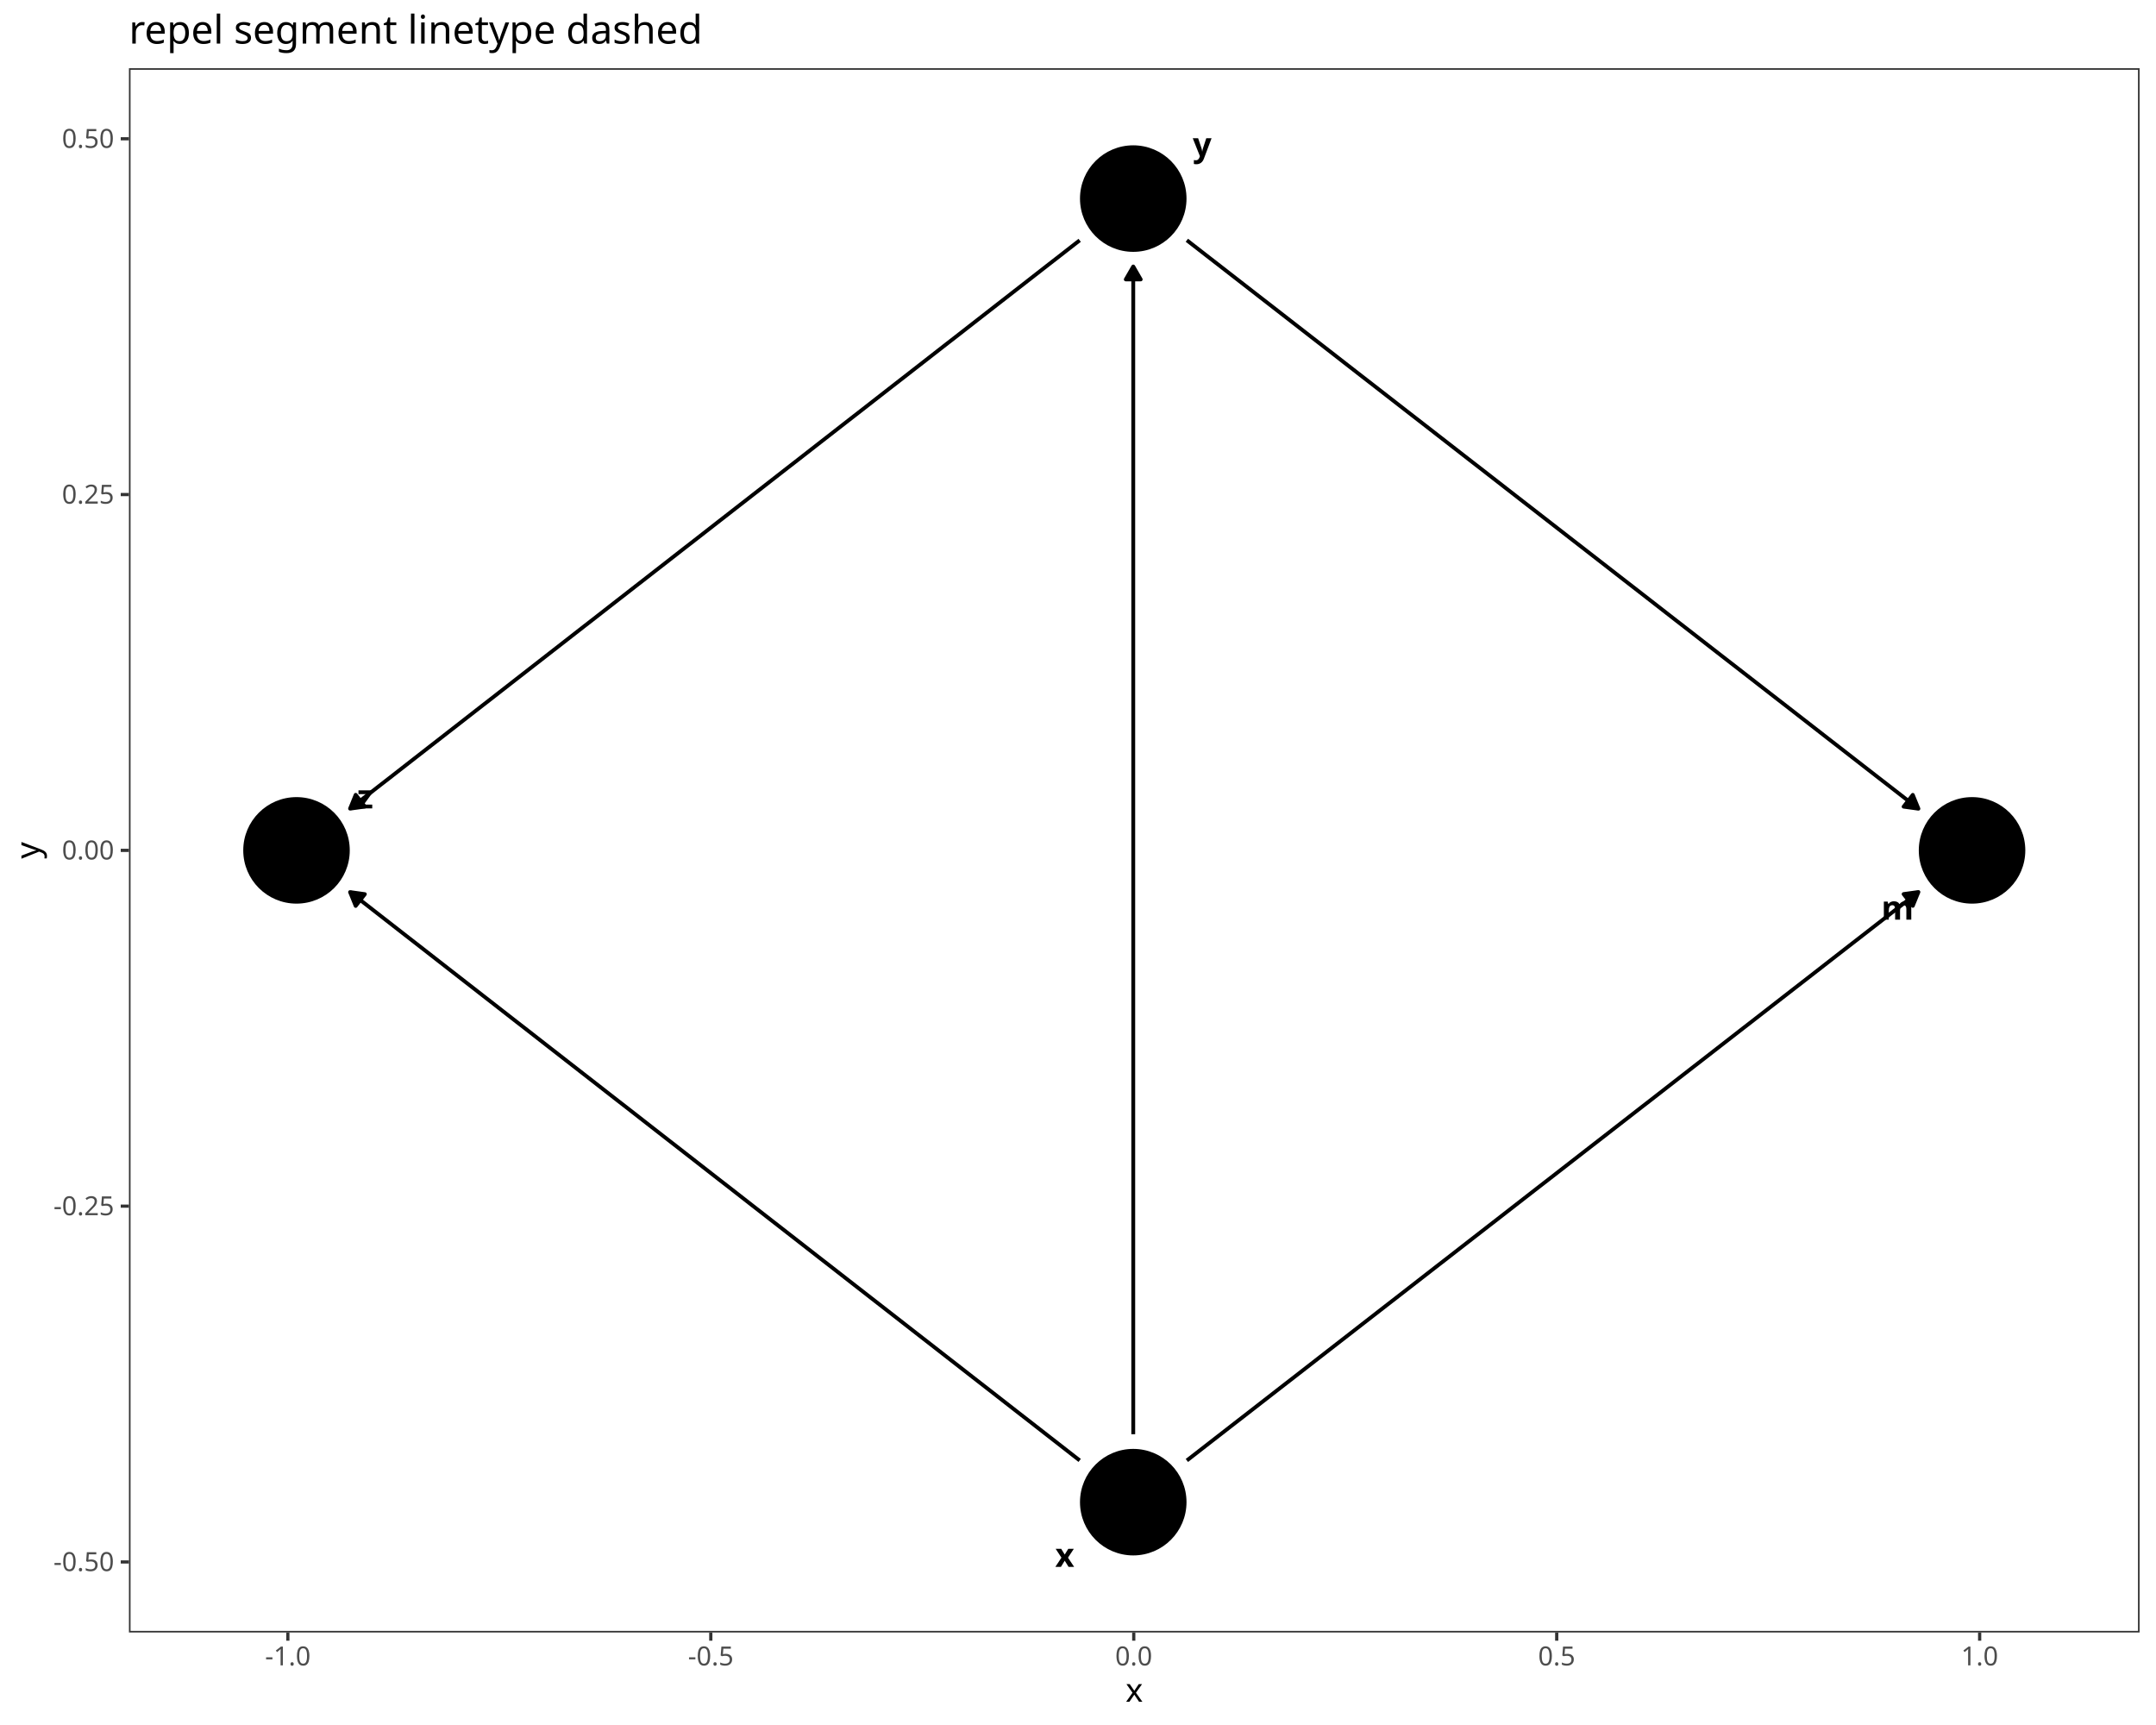
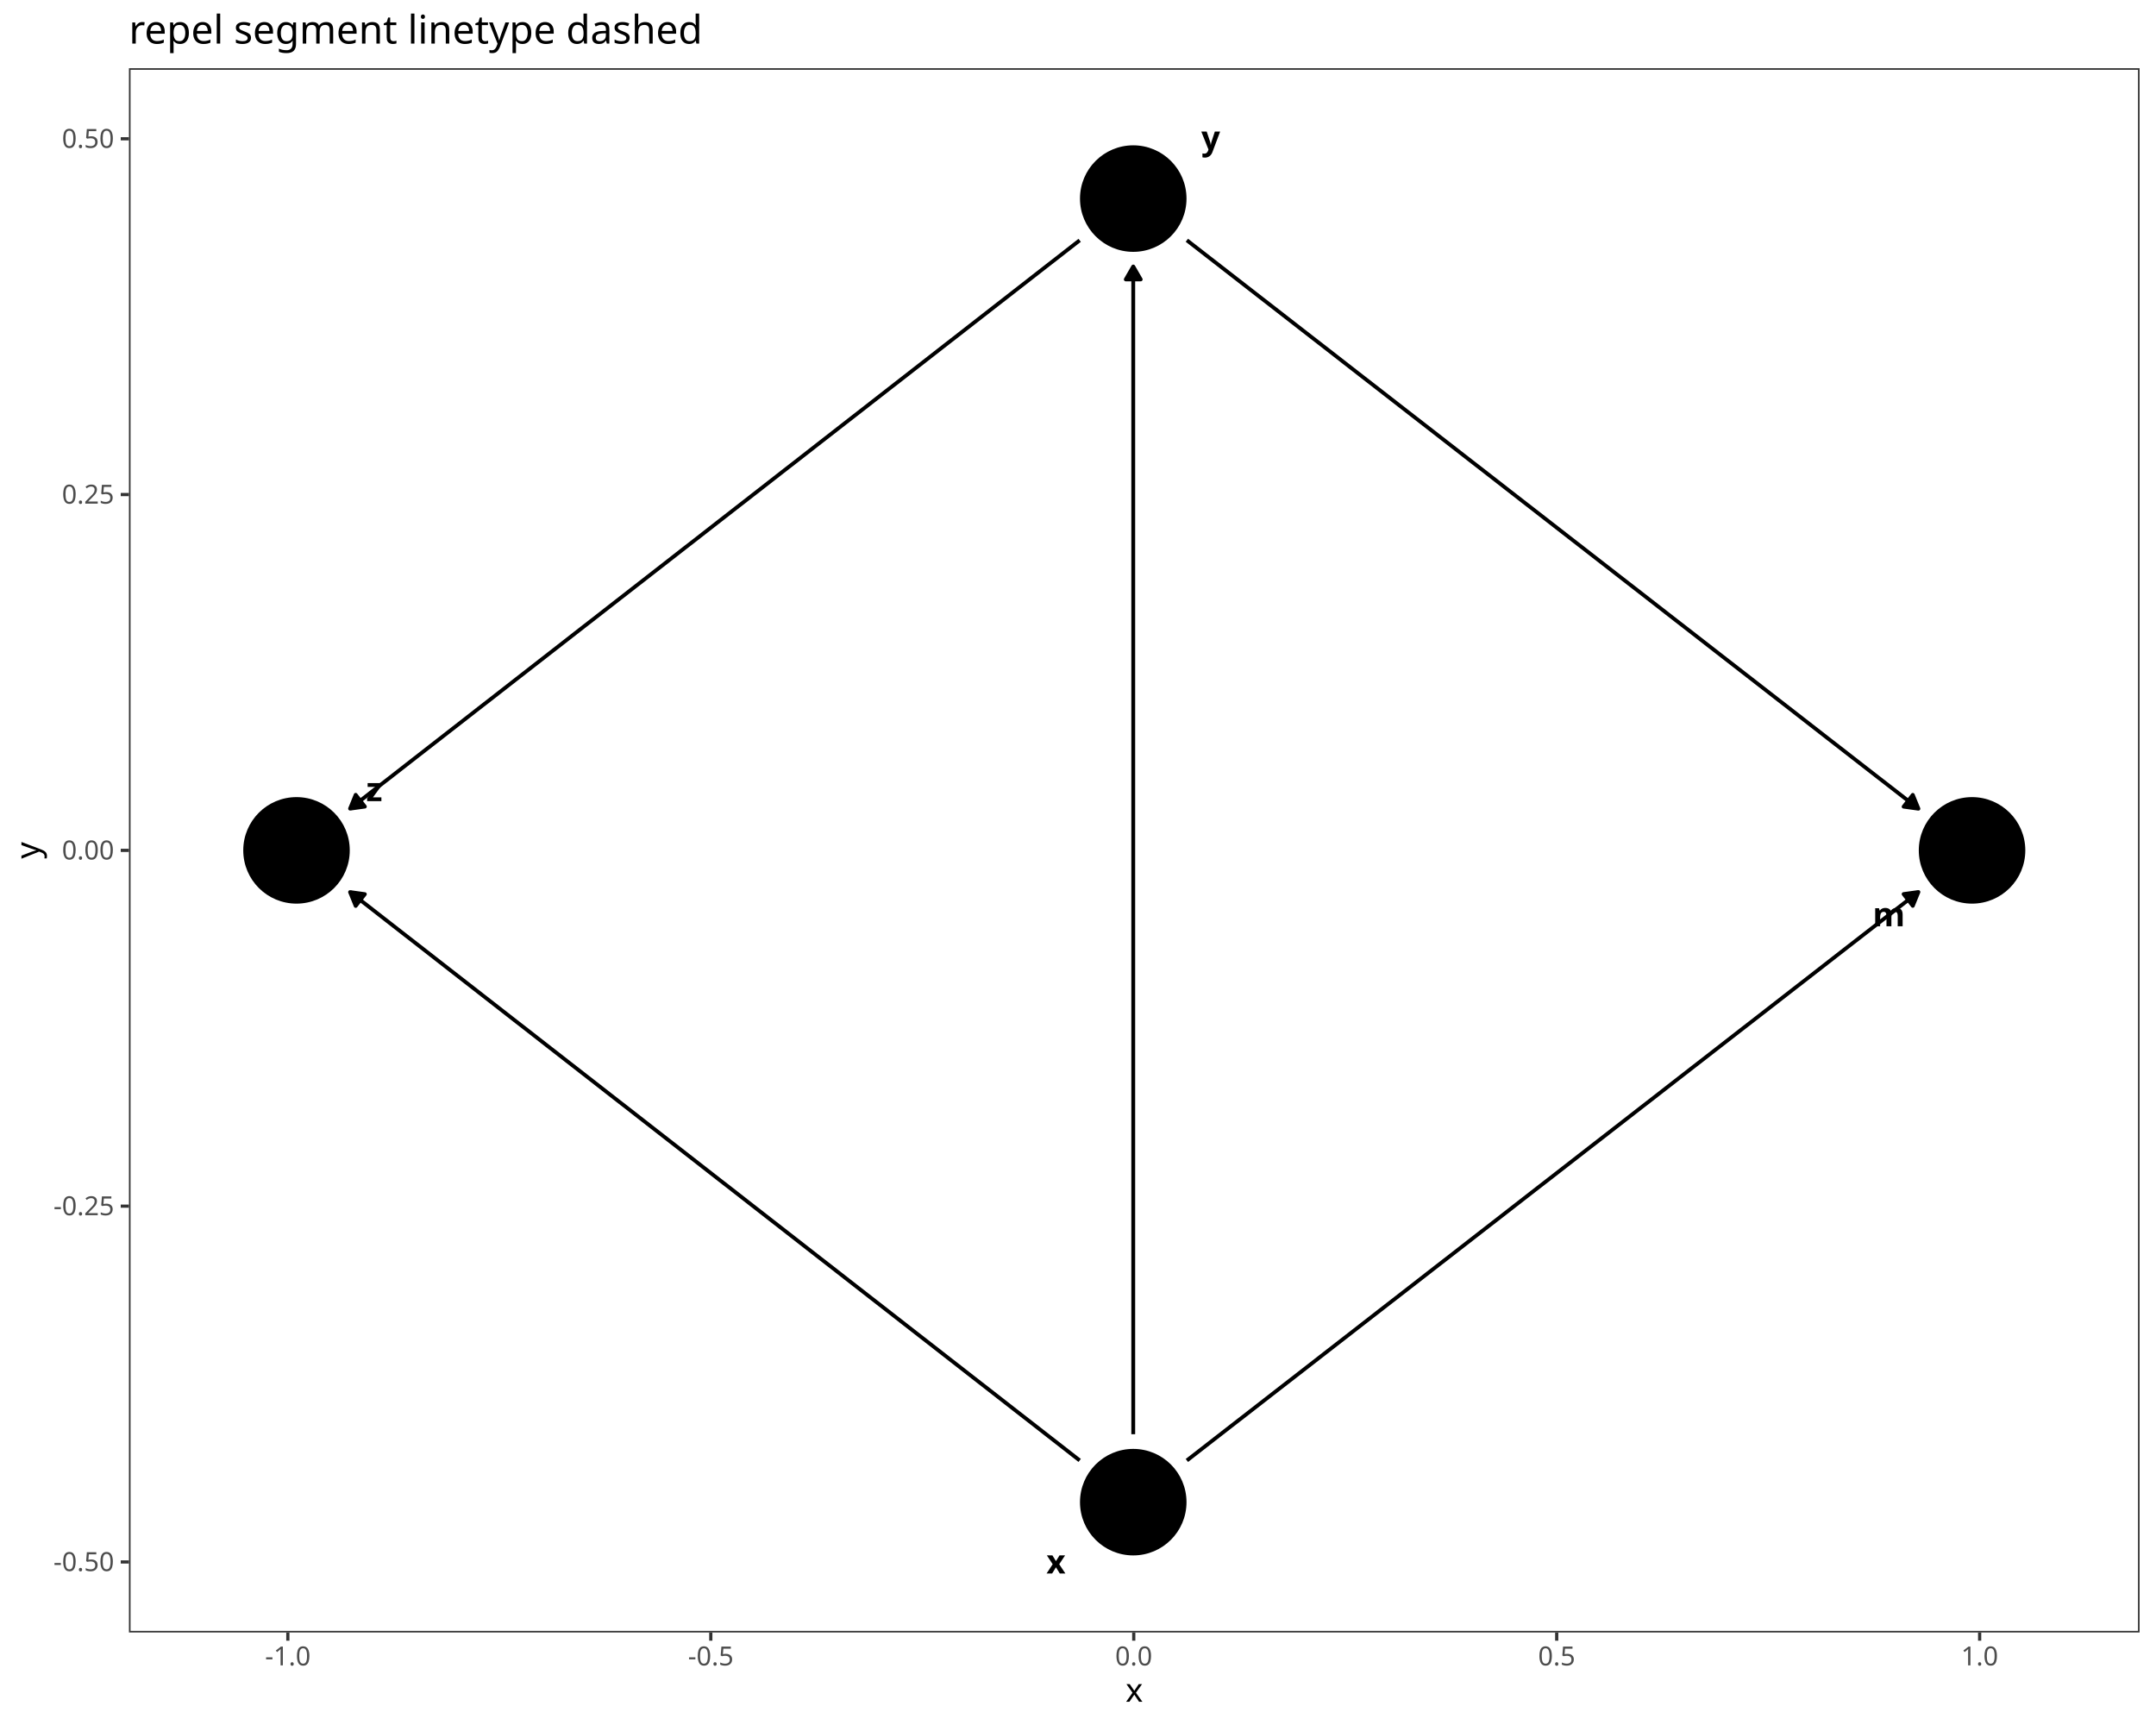
<svg xmlns="http://www.w3.org/2000/svg" class="svglite" data-engine-version="2.0" width="720.00pt" height="576.00pt" viewBox="0 0 720.00 576.00">
  <defs>
    <style type="text/css">
    .svglite line, .svglite polyline, .svglite polygon, .svglite path, .svglite rect, .svglite circle {
      fill: none;
      stroke: #000000;
      stroke-linecap: round;
      stroke-linejoin: round;
      stroke-miterlimit: 10.00;
    }
  </style>
  </defs>
  <rect width="100%" height="100%" style="stroke: none; fill: #FFFFFF;" />
  <defs>
    <clipPath id="cpMC4wMHw3MjAuMDB8MC4wMHw1NzYuMDA=">
      <rect x="0.00" y="0.00" width="720.00" height="576.00" />
    </clipPath>
  </defs>
  <g clip-path="url(#cpMC4wMHw3MjAuMDB8MC4wMHw1NzYuMDA=)">
    <rect x="0.00" y="0.00" width="720.00" height="576.00" style="stroke-width: 1.07; stroke: #FFFFFF; fill: #FFFFFF;" />
  </g>
  <defs>
    <clipPath id="cpNDMuMDZ8NzE0LjUyfDIyLjc4fDU0NS4xMQ==">
      <rect x="43.06" y="22.78" width="671.46" height="522.33" />
    </clipPath>
  </defs>
  <g clip-path="url(#cpNDMuMDZ8NzE0LjUyfDIyLjc4fDU0NS4xMQ==)">
    <rect x="43.06" y="22.78" width="671.46" height="522.33" style="stroke-width: 1.07; stroke: none; fill: #FFFFFF;" />
    <polyline points="396.36,487.67 398.25,486.20 401.08,484.00 403.91,481.80 406.74,479.60 409.57,477.40 412.40,475.20 415.23,473.01 418.06,470.81 420.89,468.61 423.72,466.41 426.55,464.21 429.38,462.01 432.21,459.82 435.04,457.62 437.87,455.42 440.70,453.22 443.53,451.02 446.36,448.82 449.18,446.63 452.01,444.43 454.84,442.23 457.67,440.03 460.50,437.83 463.33,435.63 466.16,433.44 468.99,431.24 471.82,429.04 474.65,426.84 477.48,424.64 480.31,422.44 483.14,420.25 485.97,418.05 488.80,415.85 491.63,413.65 494.46,411.45 497.29,409.25 500.12,407.06 502.94,404.86 505.77,402.66 508.60,400.46 511.43,398.26 514.26,396.06 517.09,393.87 519.92,391.67 522.75,389.47 525.58,387.27 528.41,385.07 531.24,382.87 534.07,380.68 536.90,378.48 539.73,376.28 542.56,374.08 545.39,371.88 548.22,369.68 551.05,367.49 553.88,365.29 556.70,363.09 559.53,360.89 562.36,358.69 565.19,356.49 568.02,354.30 570.85,352.10 573.68,349.90 576.51,347.70 579.34,345.50 582.17,343.30 585.00,341.11 587.83,338.91 590.66,336.71 593.49,334.51 596.32,332.31 599.15,330.11 601.98,327.92 604.81,325.72 607.64,323.52 610.46,321.32 613.29,319.12 616.12,316.92 618.95,314.72 621.78,312.53 624.61,310.33 627.44,308.13 630.27,305.93 633.10,303.73 635.93,301.53 638.76,299.34 640.66,297.86 " style="stroke-width: 1.28; stroke-linecap: butt;" />
    <polygon points="638.78,302.47 640.66,297.86 635.72,298.54 " style="stroke-width: 1.28; stroke-linecap: butt; fill: #000000;" />
    <polyline points="378.45,478.91 378.45,475.20 378.45,470.81 378.45,466.41 378.45,462.01 378.45,457.62 378.45,453.22 378.45,448.82 378.45,444.43 378.45,440.03 378.45,435.63 378.45,431.24 378.45,426.84 378.45,422.44 378.45,418.05 378.45,413.65 378.45,409.25 378.45,404.86 378.45,400.46 378.45,396.06 378.45,391.67 378.45,387.27 378.45,382.87 378.45,378.48 378.45,374.08 378.45,369.68 378.45,365.29 378.45,360.89 378.45,356.49 378.45,352.10 378.45,347.70 378.45,343.30 378.45,338.91 378.45,334.51 378.45,330.11 378.45,325.72 378.45,321.32 378.45,316.92 378.45,312.53 378.45,308.13 378.45,303.73 378.45,299.34 378.45,294.94 378.45,290.54 378.45,286.15 378.45,281.75 378.45,277.35 378.45,272.96 378.45,268.56 378.45,264.16 378.45,259.77 378.45,255.37 378.45,250.97 378.45,246.58 378.45,242.18 378.45,237.78 378.45,233.39 378.45,228.99 378.45,224.59 378.45,220.20 378.45,215.80 378.45,211.40 378.45,207.01 378.45,202.61 378.45,198.21 378.45,193.82 378.45,189.42 378.45,185.02 378.45,180.63 378.45,176.23 378.45,171.83 378.45,167.44 378.45,163.04 378.45,158.64 378.45,154.25 378.45,149.85 378.45,145.45 378.45,141.05 378.45,136.66 378.45,132.26 378.45,127.86 378.45,123.47 378.45,119.07 378.45,114.67 378.45,110.28 378.45,105.88 378.45,101.48 378.45,97.09 378.45,92.69 378.45,88.99 " style="stroke-width: 1.28; stroke-linecap: butt;" />
    <polygon points="380.94,93.30 378.45,88.99 375.96,93.30 " style="stroke-width: 1.28; stroke-linecap: butt; fill: #000000;" />
    <polyline points="360.56,487.65 358.69,486.20 355.87,484.00 353.05,481.80 350.22,479.60 347.40,477.40 344.58,475.20 341.76,473.01 338.93,470.81 336.11,468.61 333.29,466.41 330.47,464.21 327.64,462.01 324.82,459.82 322.00,457.62 319.18,455.42 316.35,453.22 313.53,451.02 310.71,448.82 307.89,446.63 305.06,444.43 302.24,442.23 299.42,440.03 296.59,437.83 293.77,435.63 290.95,433.44 288.13,431.24 285.30,429.04 282.48,426.84 279.66,424.64 276.84,422.44 274.01,420.25 271.19,418.05 268.37,415.85 265.55,413.65 262.72,411.45 259.90,409.25 257.08,407.06 254.26,404.86 251.43,402.66 248.61,400.46 245.79,398.26 242.97,396.06 240.14,393.87 237.32,391.67 234.50,389.47 231.68,387.27 228.85,385.07 226.03,382.87 223.21,380.68 220.39,378.48 217.56,376.28 214.74,374.08 211.92,371.88 209.10,369.68 206.27,367.49 203.45,365.29 200.63,363.09 197.81,360.89 194.98,358.69 192.16,356.49 189.34,354.30 186.52,352.10 183.69,349.90 180.87,347.70 178.05,345.50 175.23,343.30 172.40,341.11 169.58,338.91 166.76,336.71 163.94,334.51 161.11,332.31 158.29,330.11 155.47,327.92 152.65,325.72 149.82,323.52 147.00,321.32 144.18,319.12 141.36,316.92 138.53,314.72 135.71,312.53 132.89,310.33 130.07,308.13 127.24,305.93 124.42,303.73 121.60,301.53 118.78,299.34 116.91,297.88 " style="stroke-width: 1.28; stroke-linecap: butt;" />
    <polygon points="121.84,298.57 116.91,297.88 118.78,302.50 " style="stroke-width: 1.28; stroke-linecap: butt; fill: #000000;" />
    <polyline points="396.36,80.22 398.25,81.70 401.08,83.90 403.91,86.10 406.74,88.29 409.57,90.49 412.40,92.69 415.23,94.89 418.06,97.09 420.89,99.29 423.72,101.48 426.55,103.68 429.38,105.88 432.21,108.08 435.04,110.28 437.87,112.48 440.70,114.67 443.53,116.87 446.36,119.07 449.18,121.27 452.01,123.47 454.84,125.67 457.67,127.86 460.50,130.06 463.33,132.26 466.16,134.46 468.99,136.66 471.82,138.86 474.65,141.05 477.48,143.25 480.31,145.45 483.14,147.65 485.97,149.85 488.80,152.05 491.63,154.25 494.46,156.44 497.29,158.64 500.12,160.84 502.94,163.04 505.77,165.24 508.60,167.44 511.43,169.63 514.26,171.83 517.09,174.03 519.92,176.23 522.75,178.43 525.58,180.63 528.41,182.82 531.24,185.02 534.07,187.22 536.90,189.42 539.73,191.62 542.56,193.82 545.39,196.01 548.22,198.21 551.05,200.41 553.88,202.61 556.70,204.81 559.53,207.01 562.36,209.20 565.19,211.40 568.02,213.60 570.85,215.80 573.68,218.00 576.51,220.20 579.34,222.39 582.17,224.59 585.00,226.79 587.83,228.99 590.66,231.19 593.49,233.39 596.32,235.58 599.15,237.78 601.98,239.98 604.81,242.18 607.64,244.38 610.46,246.58 613.29,248.77 616.12,250.97 618.95,253.17 621.78,255.37 624.61,257.57 627.44,259.77 630.27,261.96 633.10,264.16 635.93,266.36 638.76,268.56 640.66,270.03 " style="stroke-width: 1.28; stroke-linecap: butt;" />
    <polygon points="635.72,269.35 640.66,270.03 638.78,265.42 " style="stroke-width: 1.28; stroke-linecap: butt; fill: #000000;" />
    <polyline points="360.56,80.25 358.69,81.70 355.87,83.90 353.05,86.10 350.22,88.29 347.40,90.49 344.58,92.69 341.76,94.89 338.93,97.09 336.11,99.29 333.29,101.48 330.47,103.68 327.64,105.88 324.82,108.08 322.00,110.28 319.18,112.48 316.35,114.67 313.53,116.87 310.71,119.07 307.89,121.27 305.06,123.47 302.24,125.67 299.42,127.86 296.59,130.06 293.77,132.26 290.95,134.46 288.13,136.66 285.30,138.86 282.48,141.05 279.66,143.25 276.84,145.45 274.01,147.65 271.19,149.85 268.37,152.05 265.55,154.25 262.72,156.44 259.90,158.64 257.08,160.84 254.26,163.04 251.43,165.24 248.61,167.44 245.79,169.63 242.97,171.83 240.14,174.03 237.32,176.23 234.50,178.43 231.68,180.63 228.85,182.82 226.03,185.02 223.21,187.22 220.39,189.42 217.56,191.62 214.74,193.82 211.92,196.01 209.10,198.21 206.27,200.41 203.45,202.61 200.63,204.81 197.81,207.01 194.98,209.20 192.16,211.40 189.34,213.60 186.52,215.80 183.69,218.00 180.87,220.20 178.05,222.39 175.23,224.59 172.40,226.79 169.58,228.99 166.76,231.19 163.94,233.39 161.11,235.58 158.29,237.78 155.47,239.98 152.65,242.18 149.82,244.38 147.00,246.58 144.18,248.77 141.36,250.97 138.53,253.17 135.71,255.37 132.89,257.57 130.07,259.77 127.24,261.96 124.42,264.16 121.60,266.36 118.78,268.56 116.91,270.01 " style="stroke-width: 1.28; stroke-linecap: butt;" />
    <polygon points="118.78,265.40 116.91,270.01 121.84,269.33 " style="stroke-width: 1.28; stroke-linecap: butt; fill: #000000;" />
    <circle cx="658.57" cy="283.95" r="17.43" style="stroke-width: 0.71; fill: #000000;" />
    <circle cx="378.45" cy="501.59" r="17.43" style="stroke-width: 0.71; fill: #000000;" />
    <circle cx="378.45" cy="66.31" r="17.43" style="stroke-width: 0.71; fill: #000000;" />
    <circle cx="99.02" cy="283.95" r="17.43" style="stroke-width: 0.71; fill: #000000;" />
-     <text x="633.68" y="307.09" text-anchor="middle" style="font-size: 11.04px; font-weight: bold; font-family: sans;" textLength="9.20px" lengthAdjust="spacingAndGlyphs">m</text>
-     <text x="355.57" y="523.20" text-anchor="middle" style="font-size: 11.04px; font-weight: bold; font-family: sans;" textLength="5.52px" lengthAdjust="spacingAndGlyphs">x</text>
-     <text x="401.46" y="52.19" text-anchor="middle" style="font-size: 11.04px; font-weight: bold; font-family: sans;" textLength="5.52px" lengthAdjust="spacingAndGlyphs">y</text>
-     <text x="121.94" y="269.93" text-anchor="middle" style="font-size: 11.04px; font-weight: bold; font-family: sans;" textLength="5.52px" lengthAdjust="spacingAndGlyphs">z</text>
+     <text x="630.79" y="309.30" text-anchor="middle" style="font-size: 11.04px; font-weight: bold; font-family: sans;" textLength="9.20px" lengthAdjust="spacingAndGlyphs">m</text>
+     <text x="352.64" y="525.40" text-anchor="middle" style="font-size: 11.04px; font-weight: bold; font-family: sans;" textLength="5.52px" lengthAdjust="spacingAndGlyphs">x</text>
+     <text x="404.32" y="49.97" text-anchor="middle" style="font-size: 11.04px; font-weight: bold; font-family: sans;" textLength="5.52px" lengthAdjust="spacingAndGlyphs">y</text>
+     <text x="125.00" y="267.51" text-anchor="middle" style="font-size: 11.04px; font-weight: bold; font-family: sans;" textLength="5.52px" lengthAdjust="spacingAndGlyphs">z</text>
    <rect x="43.06" y="22.78" width="671.46" height="522.33" style="stroke-width: 1.07; stroke: #333333;" />
  </g>
  <g clip-path="url(#cpMC4wMHw3MjAuMDB8MC4wMHw1NzYuMDA=)">
    <text x="38.13" y="524.59" text-anchor="end" style="font-size: 8.80px; fill: #4D4D4D; font-family: sans;" textLength="20.06px" lengthAdjust="spacingAndGlyphs">-0.50</text>
    <text x="38.13" y="405.78" text-anchor="end" style="font-size: 8.80px; fill: #4D4D4D; font-family: sans;" textLength="20.06px" lengthAdjust="spacingAndGlyphs">-0.25</text>
    <text x="38.13" y="286.98" text-anchor="end" style="font-size: 8.80px; fill: #4D4D4D; font-family: sans;" textLength="17.13px" lengthAdjust="spacingAndGlyphs">0.00</text>
    <text x="38.13" y="168.17" text-anchor="end" style="font-size: 8.80px; fill: #4D4D4D; font-family: sans;" textLength="17.13px" lengthAdjust="spacingAndGlyphs">0.25</text>
    <text x="38.13" y="49.37" text-anchor="end" style="font-size: 8.80px; fill: #4D4D4D; font-family: sans;" textLength="17.13px" lengthAdjust="spacingAndGlyphs">0.50</text>
    <polyline points="40.32,521.56 43.06,521.56 " style="stroke-width: 1.07; stroke: #333333; stroke-linecap: butt;" />
    <polyline points="40.32,402.75 43.06,402.75 " style="stroke-width: 1.07; stroke: #333333; stroke-linecap: butt;" />
    <polyline points="40.32,283.95 43.06,283.95 " style="stroke-width: 1.07; stroke: #333333; stroke-linecap: butt;" />
    <polyline points="40.32,165.14 43.06,165.14 " style="stroke-width: 1.07; stroke: #333333; stroke-linecap: butt;" />
    <polyline points="40.32,46.34 43.06,46.34 " style="stroke-width: 1.07; stroke: #333333; stroke-linecap: butt;" />
    <polyline points="96.13,547.85 96.13,545.11 " style="stroke-width: 1.07; stroke: #333333; stroke-linecap: butt;" />
    <polyline points="237.37,547.85 237.37,545.11 " style="stroke-width: 1.07; stroke: #333333; stroke-linecap: butt;" />
    <polyline points="378.62,547.85 378.62,545.11 " style="stroke-width: 1.07; stroke: #333333; stroke-linecap: butt;" />
    <polyline points="519.87,547.85 519.87,545.11 " style="stroke-width: 1.07; stroke: #333333; stroke-linecap: butt;" />
    <polyline points="661.11,547.85 661.11,545.11 " style="stroke-width: 1.07; stroke: #333333; stroke-linecap: butt;" />
    <text x="96.13" y="556.10" text-anchor="middle" style="font-size: 8.80px; fill: #4D4D4D; font-family: sans;" textLength="15.16px" lengthAdjust="spacingAndGlyphs">-1.0</text>
    <text x="237.37" y="556.10" text-anchor="middle" style="font-size: 8.80px; fill: #4D4D4D; font-family: sans;" textLength="15.16px" lengthAdjust="spacingAndGlyphs">-0.5</text>
    <text x="378.62" y="556.10" text-anchor="middle" style="font-size: 8.80px; fill: #4D4D4D; font-family: sans;" textLength="12.23px" lengthAdjust="spacingAndGlyphs">0.0</text>
    <text x="519.87" y="556.10" text-anchor="middle" style="font-size: 8.80px; fill: #4D4D4D; font-family: sans;" textLength="12.23px" lengthAdjust="spacingAndGlyphs">0.5</text>
    <text x="661.11" y="556.10" text-anchor="middle" style="font-size: 8.80px; fill: #4D4D4D; font-family: sans;" textLength="12.23px" lengthAdjust="spacingAndGlyphs">1.0</text>
    <text x="378.79" y="568.24" text-anchor="middle" style="font-size: 11.00px; font-family: sans;" textLength="5.50px" lengthAdjust="spacingAndGlyphs">x</text>
    <text transform="translate(13.05,283.95) rotate(-90)" text-anchor="middle" style="font-size: 11.00px; font-family: sans;" textLength="5.50px" lengthAdjust="spacingAndGlyphs">y</text>
    <text x="43.06" y="14.56" style="font-size: 13.20px; font-family: sans;" textLength="179.81px" lengthAdjust="spacingAndGlyphs">repel segment linetype dashed</text>
  </g>
</svg>
